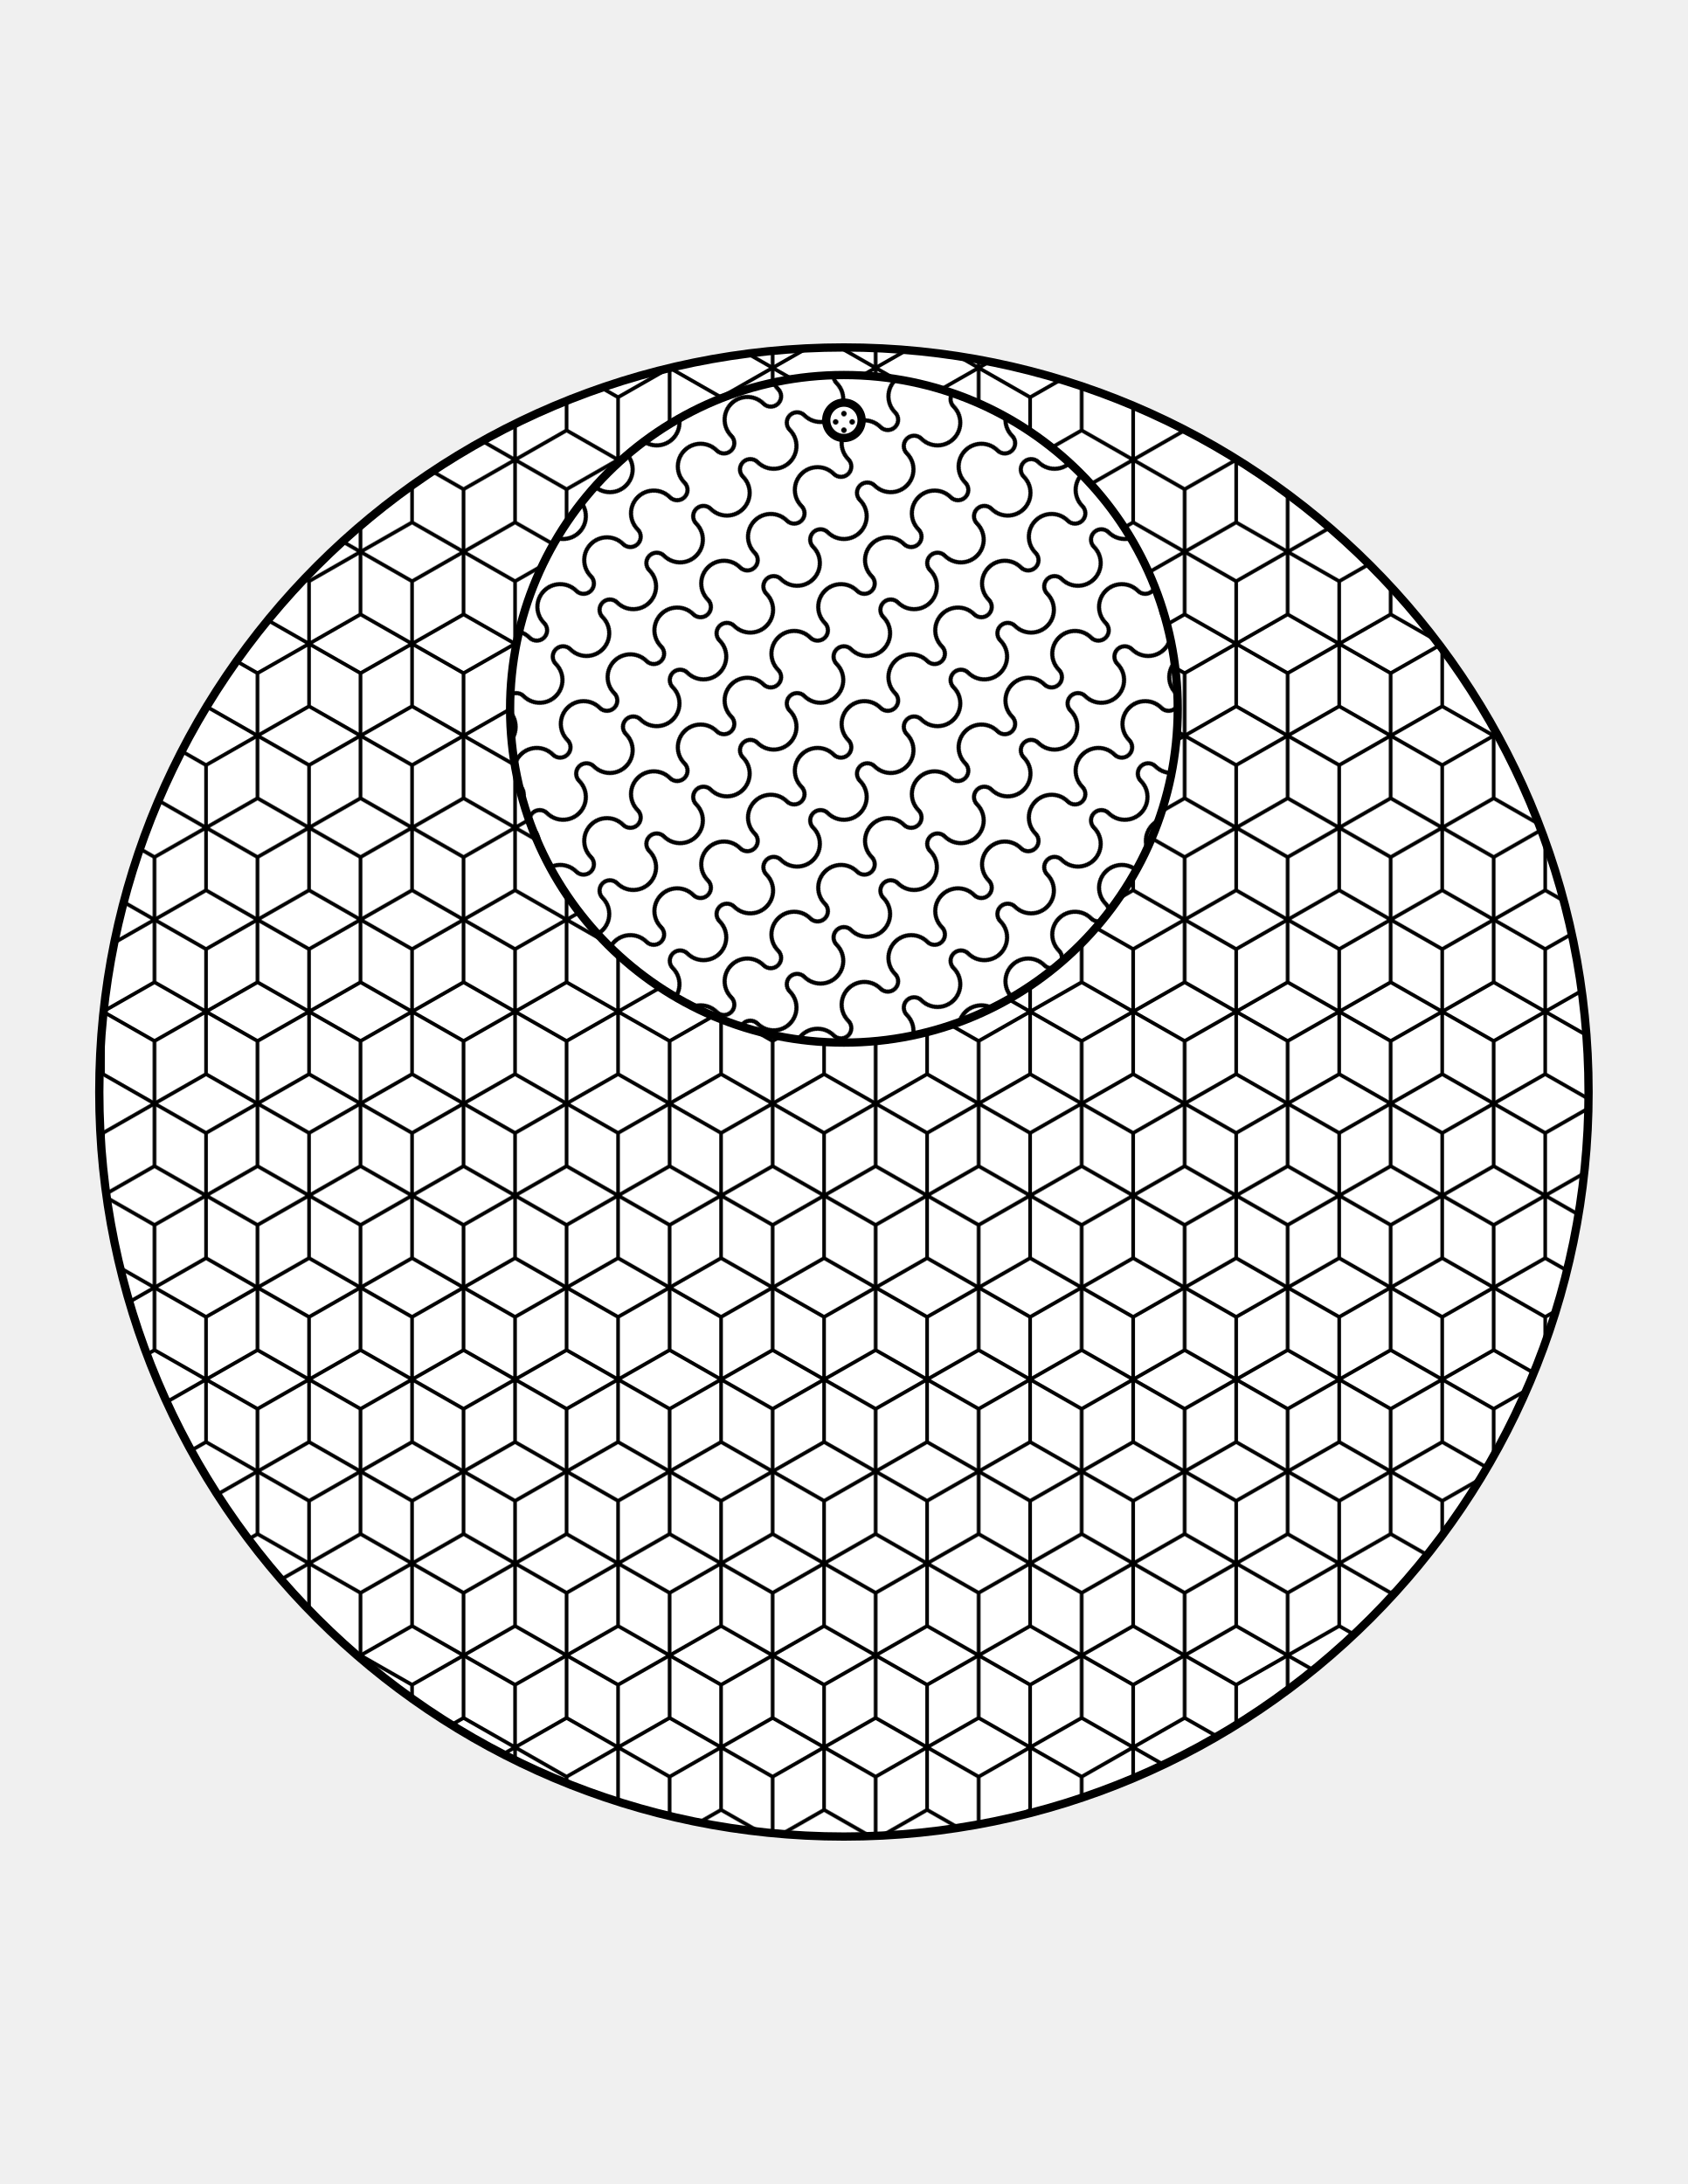
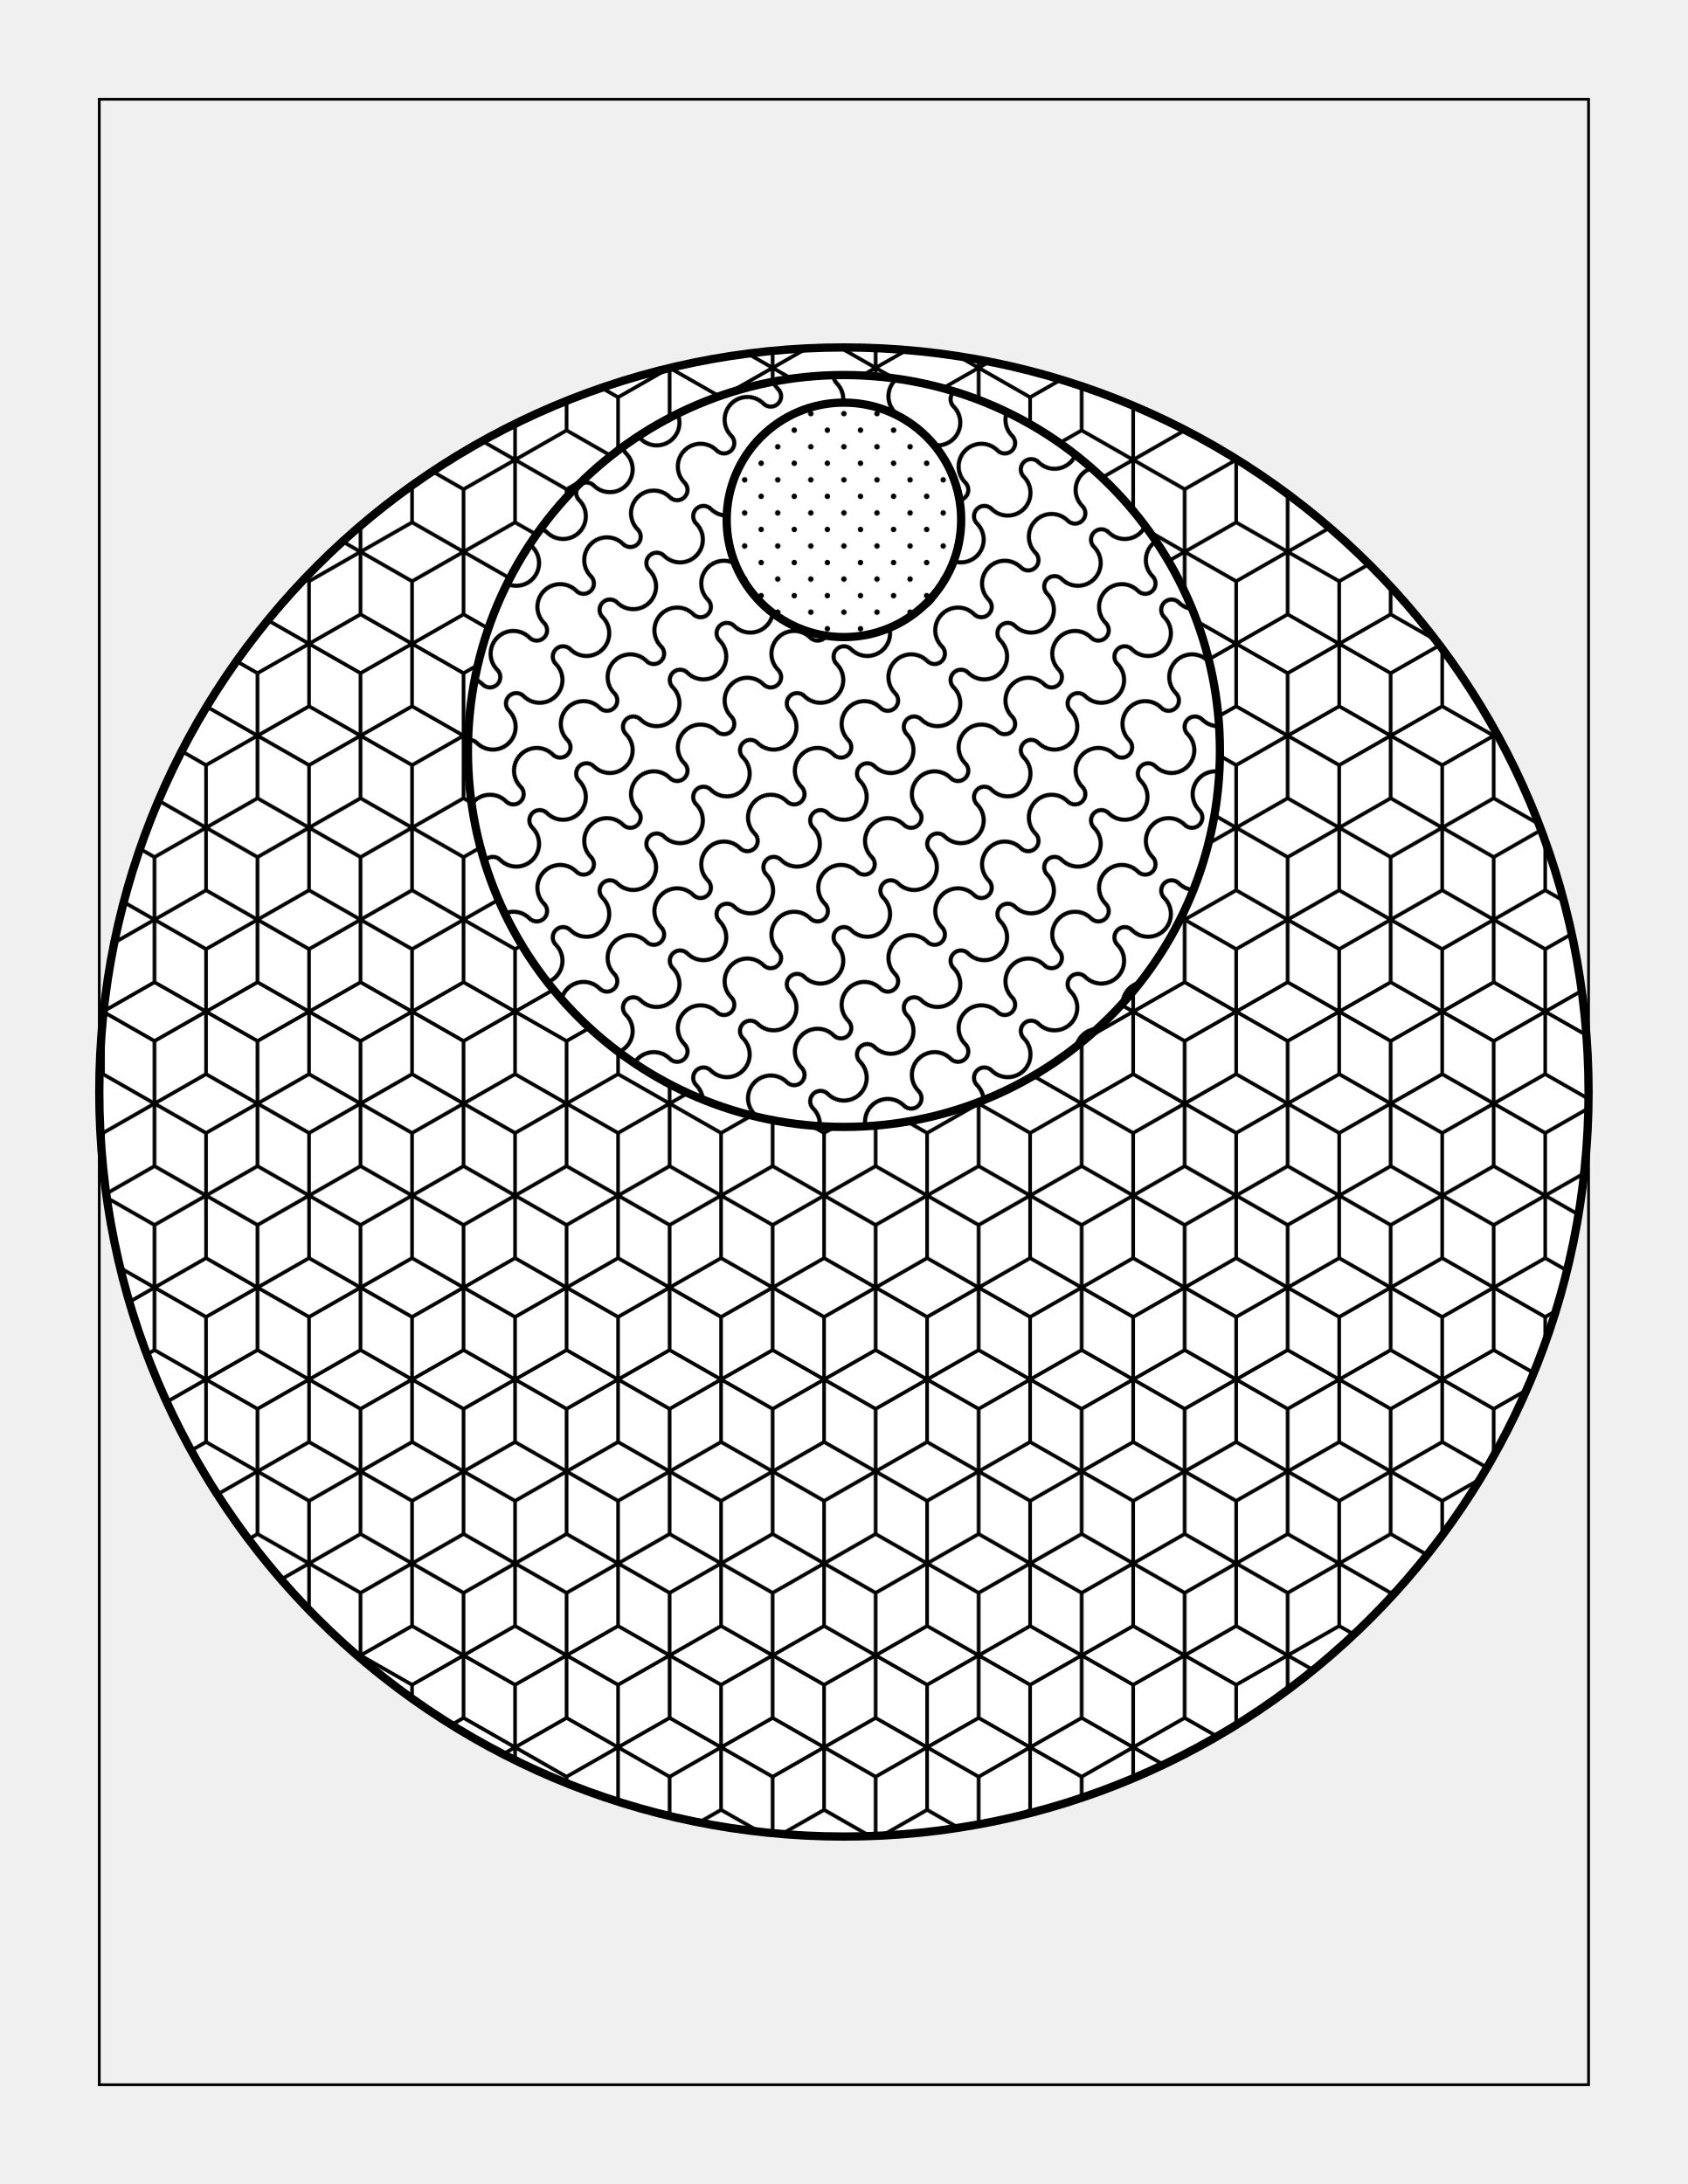
<svg xmlns="http://www.w3.org/2000/svg" baseProfile="full" height="792.0" version="1.1" width="612.0">
  <defs>
    <pattern height="100" id="honeycomb" patternTransform="scale(0.667)" patternUnits="userSpaceOnUse" width="56">
      <rect fill="#FFFFFF" height="100" width="56" x="0" y="0" />
      <path d="M28 66L0 50L0 16L28 0L56 16L56 50L28 66L28 100" fill="none" stroke="#000000" stroke-width="2.0" />
      <path d="M28 0L28 34L0 50L0 84L28 100L56 84L56 50L28 34" fill="none" stroke="#000000" stroke-width="2.0" />
    </pattern>
-     <pattern height="6" id="circles" patternUnits="userSpaceOnUse" width="6">
-       <rect fill="#FFFFFF" height="6" width="6" x="0" y="0" />
-       <circle cx="3" cy="3" fill="#000000" r="1" />
+     <pattern height="12" id="circles" patternUnits="userSpaceOnUse" width="12">
+       <rect fill="#FFFFFF" height="12" width="12" x="0" y="0" />
+       <circle cx="6" cy="6" fill="#000000" r="1" />
      <circle cx="0" cy="0" fill="#000000" r="1" />
-       <circle cx="0" cy="6" fill="#000000" r="1" />
-       <circle cx="6" cy="0" fill="#000000" r="1" />
-       <circle cx="6" cy="6" fill="#000000" r="1" />
+       <circle cx="0" cy="12" fill="#000000" r="1" />
+       <circle cx="12" cy="0" fill="#000000" r="1" />
+       <circle cx="12" cy="12" fill="#000000" r="1" />
    </pattern>
    <pattern height="32" id="waves" patternTransform="scale(0.75) rotate(45)" patternUnits="userSpaceOnUse" width="48">
      <rect fill="#FFFFFF" height="32" width="48" x="0" y="0" />
      <path d="M27 32c0-3.314 2.686-6 6-6 5.523 0 10-4.477 10-10S38.523 6 33 6c-3.314 0-6-2.686-6-6h2c0 2.21 1.79 4 4 4 6.627 0 12 5.373 12 12s-5.373 12-12 12c-2.21 0-4 1.79-4 4h-2zm-6 0c0-3.314-2.686-6-6-6-5.523 0-10-4.477-10-10S9.477 6 15 6c3.314 0 6-2.686 6-6h-2c0 2.21-1.79 4-4 4C8.373 4 3 9.373 3 16s5.373 12 12 12c2.21 0 4 1.79 4 4h2z" fill="#000000" />
    </pattern>
  </defs>
  <g id="shapes">
    <circle cx="306.0" cy="396.0" fill="url(#honeycomb)" r="270.0" stroke="#000000" stroke-width="3" />
-     <circle cx="306.0" cy="257.042" fill="url(#waves)" r="121.042" stroke="#000000" stroke-width="3" />
-     <circle cx="306.0" cy="152.423" fill="url(#circles)" r="6.423" stroke="#000000" stroke-width="3" />
+     <circle cx="306.0" cy="272.333" fill="url(#waves)" r="136.333" stroke="#000000" stroke-width="3" />
+     <circle cx="306.0" cy="188.514" fill="url(#circles)" r="42.514" stroke="#000000" stroke-width="3" />
  </g>
+   <rect fill="none" height="720.0" stroke="#000000" stroke-width="1" width="540.0" x="36.0" y="36.0" />
</svg>
